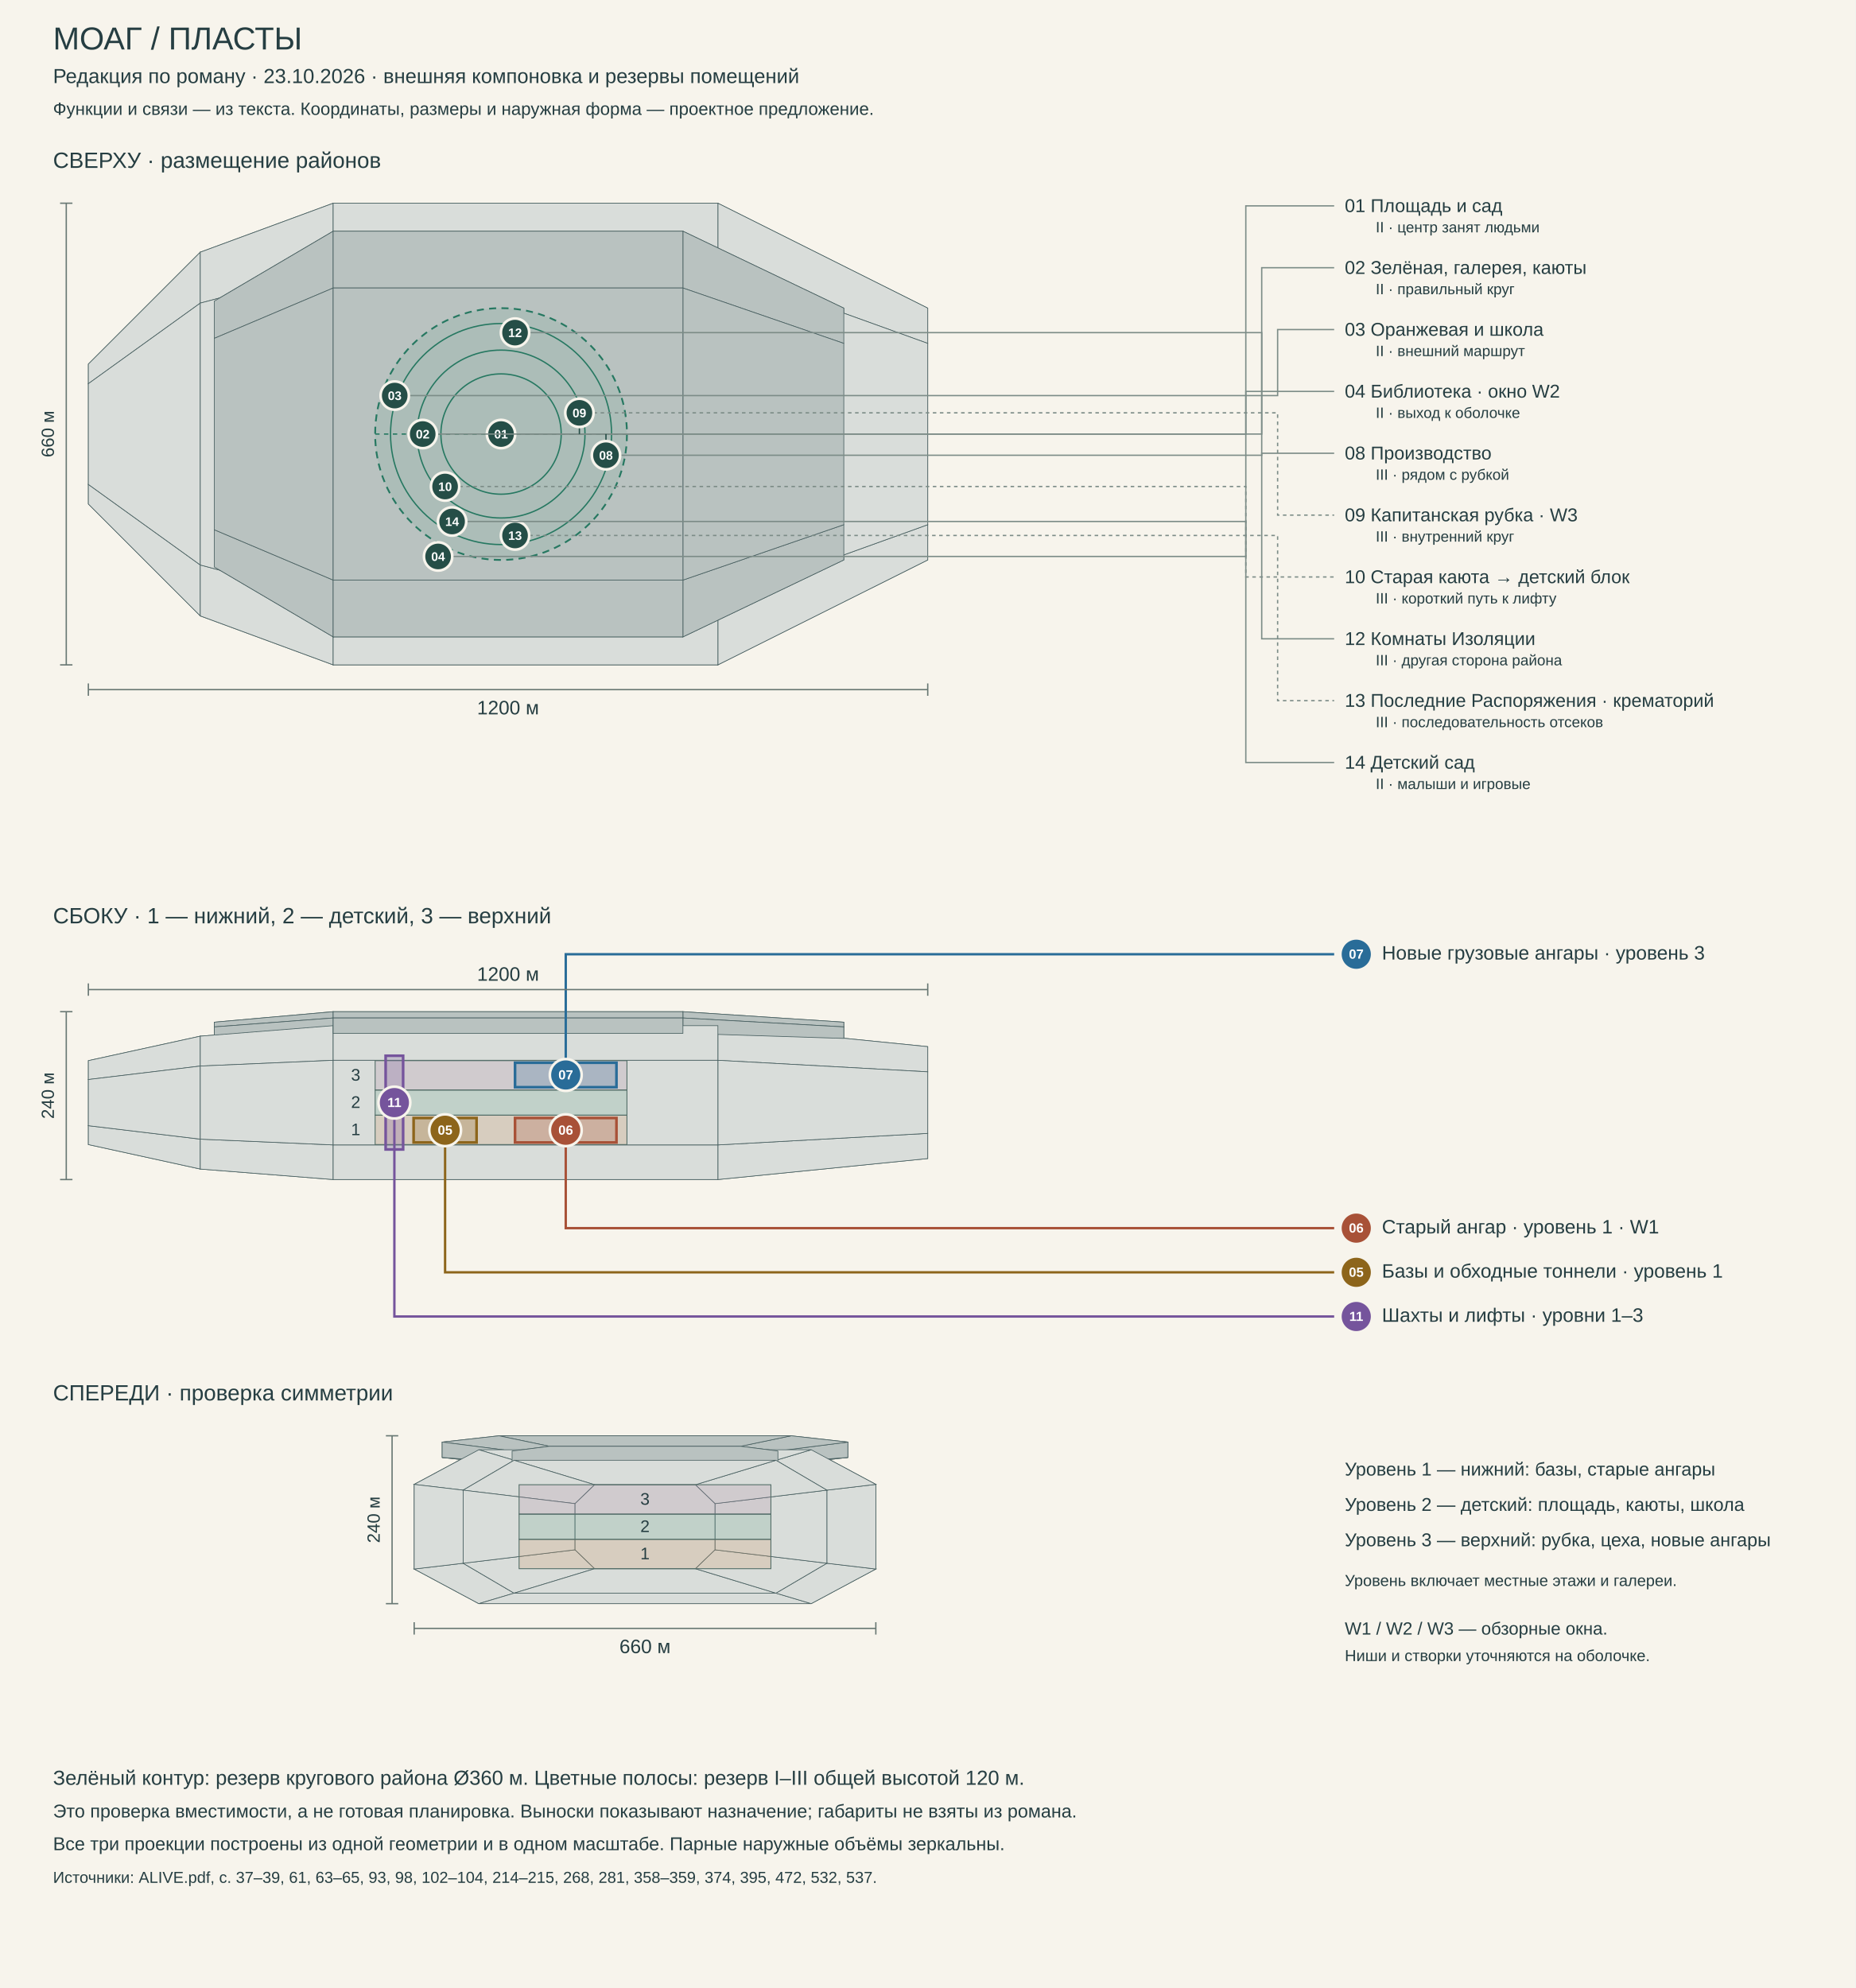
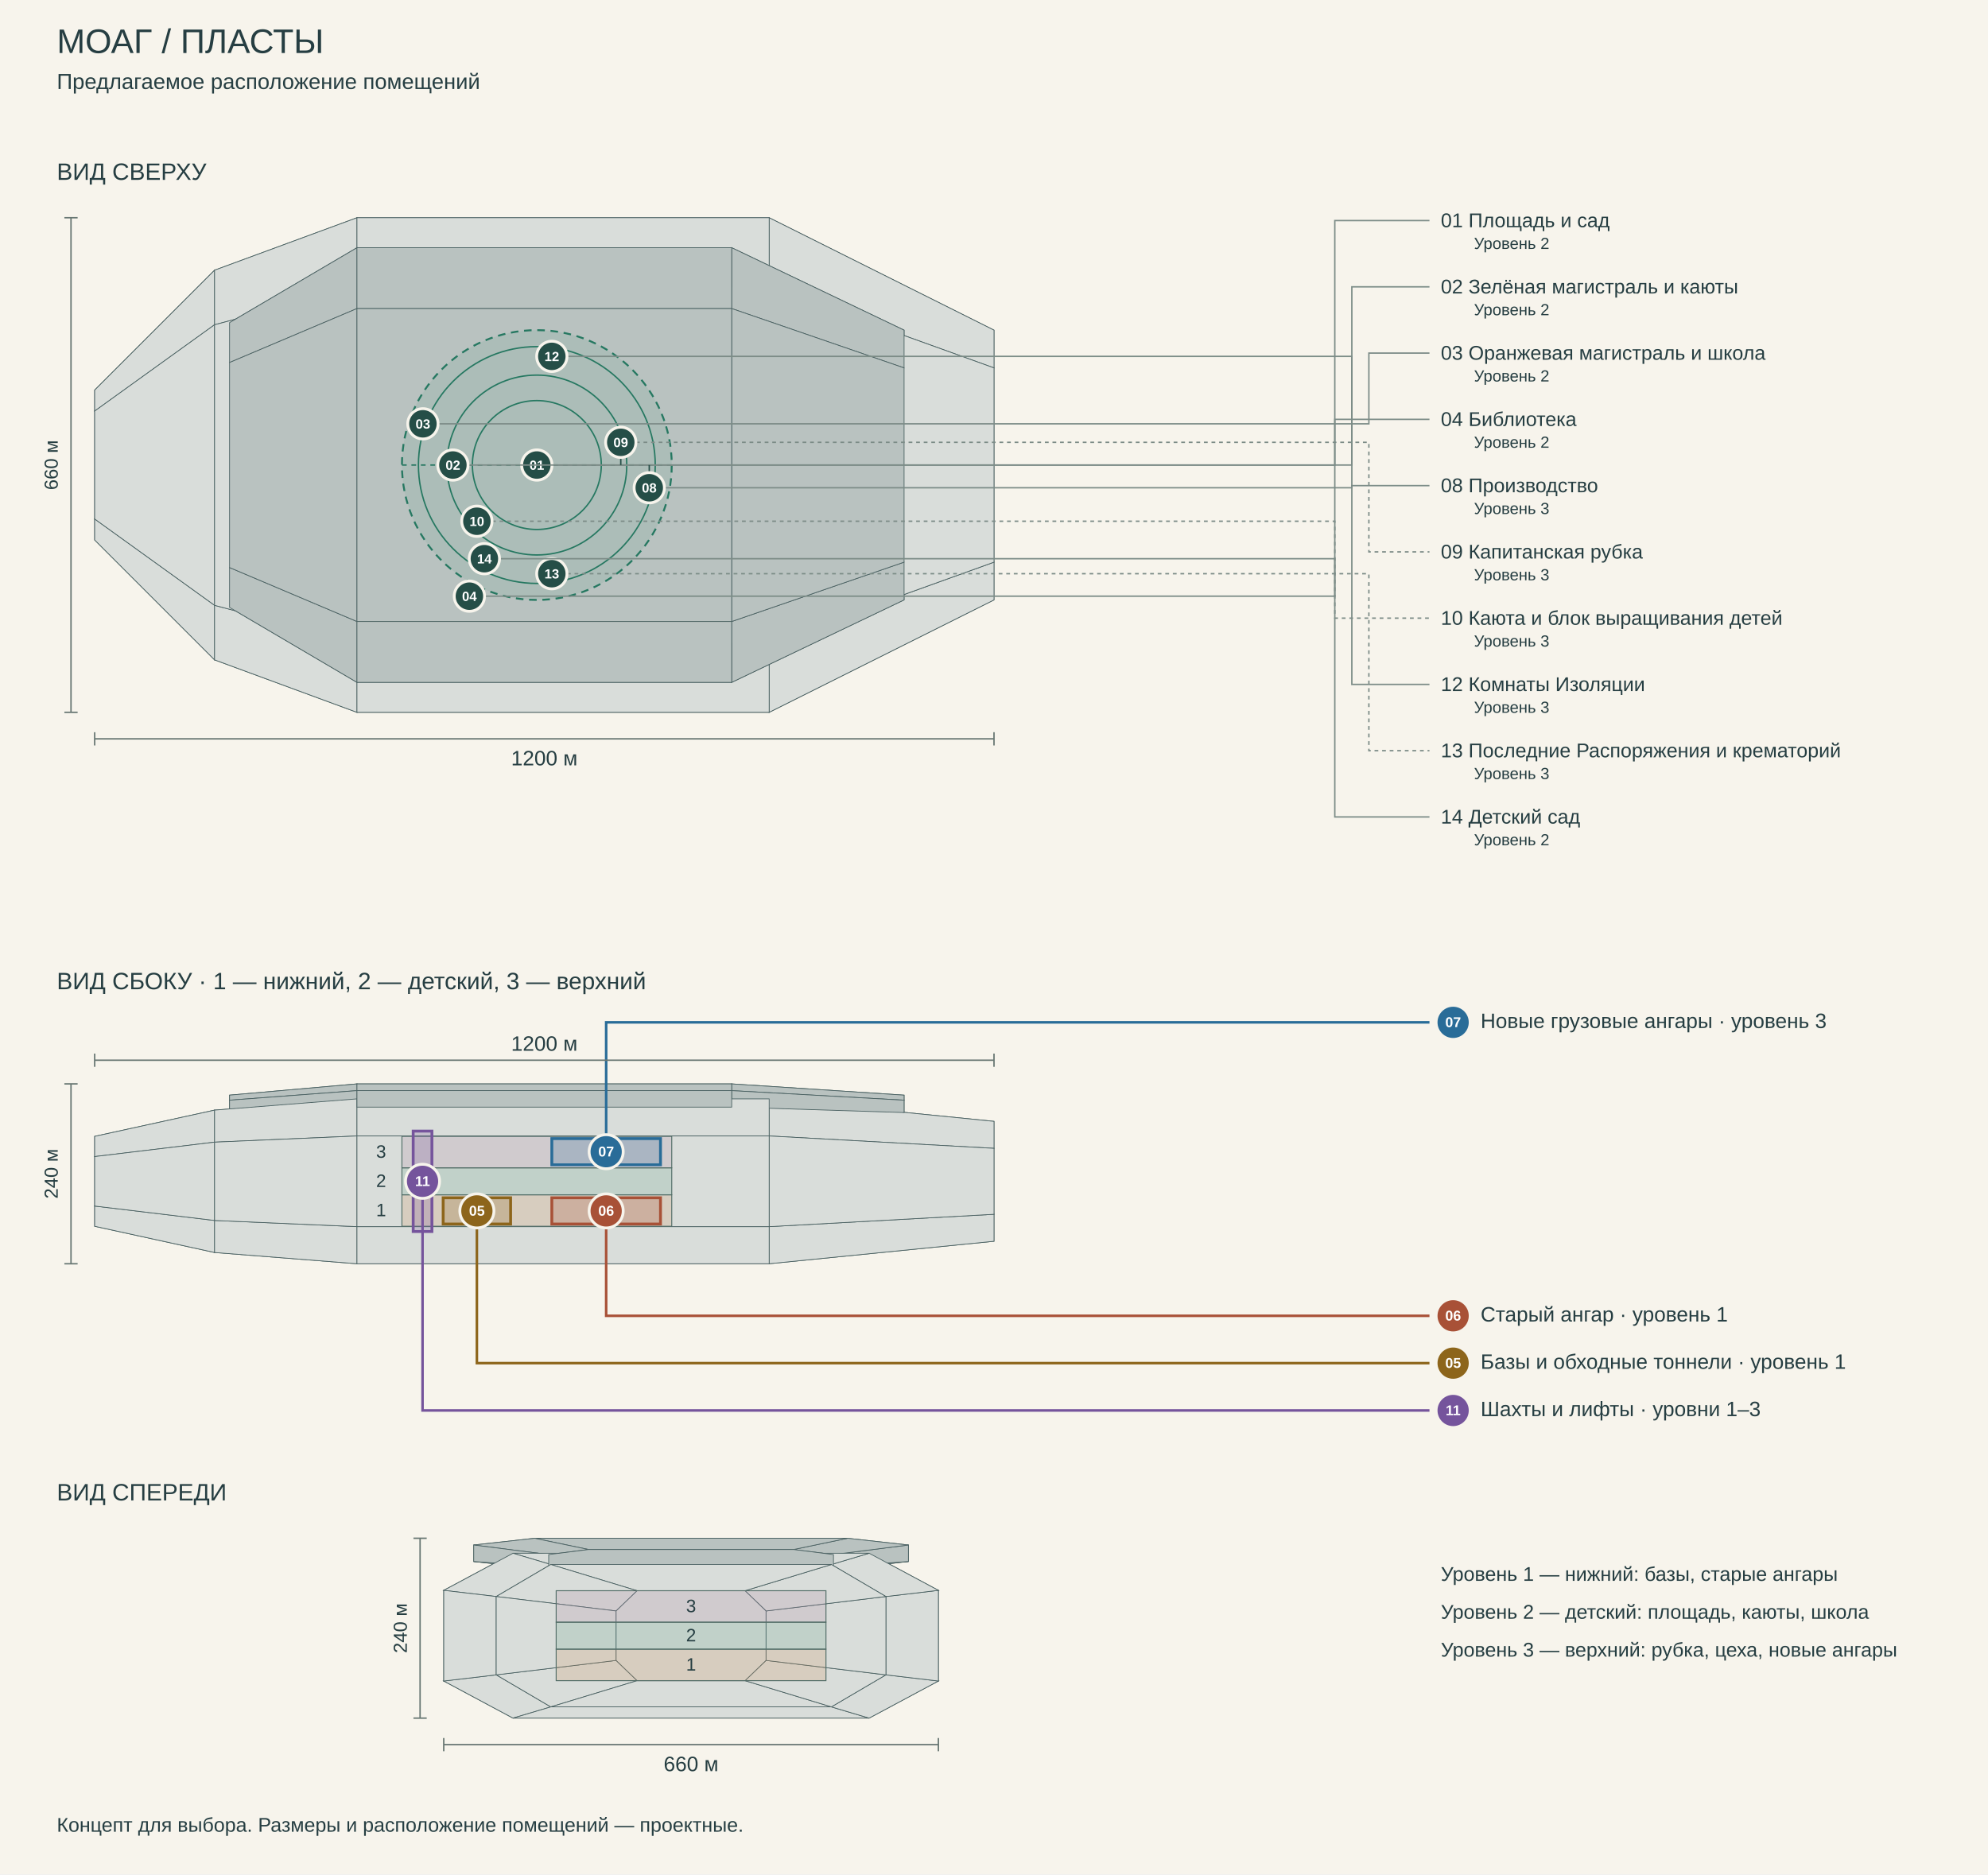
- <svg xmlns="http://www.w3.org/2000/svg" width="2100" height="2250" viewBox="0 0 2100 2250">
-   <rect width="2100" height="2250" fill="#f7f4ec" />
+ <svg xmlns="http://www.w3.org/2000/svg" width="2100" height="1980" viewBox="0 0 2100 1980">
+   <rect width="2100" height="1980" fill="#f7f4ec" />
  <style>text{font-family:Arial,sans-serif;fill:#263e42} .num{font-weight:bold}</style>
  <text x="60" y="56" font-size="36">МОАГ / ПЛАСТЫ</text>
-   <text x="60" y="94" font-size="23">Редакция по роману · 23.10.2026 · внешняя компоновка и резервы помещений</text>
-   <text x="60" y="130" font-size="20">Функции и связи — из текста. Координаты, размеры и наружная форма — проектное предложение.</text>
-   <text x="60" y="190.0" font-size="25">СВЕРХУ · размещение районов</text>
+   <text x="60" y="94" font-size="23">Предлагаемое расположение помещений</text>
+   <text x="60" y="190.0" font-size="25">ВИД СВЕРХУ</text>
  <polygon points="377.08,679.35 377.08,303.15 812.50,303.15 812.50,679.35" fill="#d9ddda" stroke="#496061" stroke-width=".75" />
  <polygon points="226.67,639.45 226.67,343.05 377.08,303.15 377.08,679.35" fill="#d9ddda" stroke="#496061" stroke-width=".75" />
  <polygon points="812.50,679.35 812.50,303.15 1050.00,388.65 1050.00,593.85" fill="#d9ddda" stroke="#496061" stroke-width=".75" />
  <polygon points="377.08,752.50 377.08,679.35 812.50,679.35 812.50,752.50" fill="#d9ddda" stroke="#496061" stroke-width=".75" />
  <polygon points="377.08,303.15 377.08,230.00 812.50,230.00 812.50,303.15" fill="#d9ddda" stroke="#496061" stroke-width=".75" />
  <polygon points="226.67,697.08 226.67,639.45 377.08,679.35 377.08,752.50" fill="#d9ddda" stroke="#496061" stroke-width=".75" />
  <polygon points="226.67,343.05 226.67,285.42 377.08,230.00 377.08,303.15" fill="#d9ddda" stroke="#496061" stroke-width=".75" />
  <polygon points="100.00,548.25 100.00,434.25 226.67,343.05 226.67,639.45" fill="#d9ddda" stroke="#496061" stroke-width=".75" />
  <polygon points="812.50,752.50 812.50,679.35 1050.00,593.85 1050.00,633.75" fill="#d9ddda" stroke="#496061" stroke-width=".75" />
  <polygon points="812.50,303.15 812.50,230.00 1050.00,348.75 1050.00,388.65" fill="#d9ddda" stroke="#496061" stroke-width=".75" />
  <polygon points="100.00,570.42 100.00,548.25 226.67,639.45 226.67,697.08" fill="#d9ddda" stroke="#496061" stroke-width=".75" />
  <polygon points="100.00,434.25 100.00,412.08 226.67,285.42 226.67,343.05" fill="#d9ddda" stroke="#496061" stroke-width=".75" />
  <polygon points="100.00,412.08 100.00,434.25 226.67,343.05 226.67,285.42" fill="#d9ddda" stroke="#496061" stroke-width=".75" />
  <polygon points="100.00,548.25 100.00,570.42 226.67,697.08 226.67,639.45" fill="#d9ddda" stroke="#496061" stroke-width=".75" />
  <polygon points="812.50,230.00 812.50,303.15 1050.00,388.65 1050.00,348.75" fill="#d9ddda" stroke="#496061" stroke-width=".75" />
  <polygon points="812.50,679.35 812.50,752.50 1050.00,633.75 1050.00,593.85" fill="#d9ddda" stroke="#496061" stroke-width=".75" />
  <polygon points="100.00,434.25 100.00,548.25 226.67,639.45 226.67,343.05" fill="#d9ddda" stroke="#496061" stroke-width=".75" />
  <polygon points="226.67,285.42 226.67,343.05 377.08,303.15 377.08,230.00" fill="#d9ddda" stroke="#496061" stroke-width=".75" />
  <polygon points="226.67,639.45 226.67,697.08 377.08,752.50 377.08,679.35" fill="#d9ddda" stroke="#496061" stroke-width=".75" />
  <polygon points="377.08,230.00 377.08,303.15 812.50,303.15 812.50,230.00" fill="#d9ddda" stroke="#496061" stroke-width=".75" />
  <polygon points="377.08,679.35 377.08,752.50 812.50,752.50 812.50,679.35" fill="#d9ddda" stroke="#496061" stroke-width=".75" />
  <polygon points="242.50,599.55 242.50,382.95 377.08,325.95 377.08,656.55" fill="#b9c2c0" stroke="#496061" stroke-width=".75" />
  <polygon points="772.92,656.55 772.92,325.95 955.00,388.65 955.00,593.85" fill="#b9c2c0" stroke="#496061" stroke-width=".75" />
  <polygon points="377.08,656.55 377.08,325.95 772.92,325.95 772.92,656.55" fill="#b9c2c0" stroke="#496061" stroke-width=".75" />
  <polygon points="242.50,641.67 242.50,599.55 377.08,656.55 377.08,720.83" fill="#b9c2c0" stroke="#496061" stroke-width=".75" />
  <polygon points="242.50,382.95 242.50,340.83 377.08,261.67 377.08,325.95" fill="#b9c2c0" stroke="#496061" stroke-width=".75" />
  <polygon points="772.92,720.83 772.92,656.55 955.00,593.85 955.00,633.75" fill="#b9c2c0" stroke="#496061" stroke-width=".75" />
  <polygon points="772.92,325.95 772.92,261.67 955.00,348.75 955.00,388.65" fill="#b9c2c0" stroke="#496061" stroke-width=".75" />
  <polygon points="377.08,720.83 377.08,656.55 772.92,656.55 772.92,720.83" fill="#b9c2c0" stroke="#496061" stroke-width=".75" />
  <polygon points="377.08,325.95 377.08,261.67 772.92,261.67 772.92,325.95" fill="#b9c2c0" stroke="#496061" stroke-width=".75" />
  <polygon points="812.50,303.15 812.50,679.35 1050.00,593.85 1050.00,388.65" fill="#d9ddda" stroke="#496061" stroke-width=".75" />
  <polygon points="226.67,343.05 226.67,639.45 377.08,679.35 377.08,303.15" fill="#d9ddda" stroke="#496061" stroke-width=".75" />
  <polygon points="377.08,303.15 377.08,679.35 812.50,679.35 812.50,303.15" fill="#d9ddda" stroke="#496061" stroke-width=".75" />
  <polygon points="242.50,340.83 242.50,382.95 377.08,325.95 377.08,261.67" fill="#b9c2c0" stroke="#496061" stroke-width=".75" />
  <polygon points="242.50,599.55 242.50,641.67 377.08,720.83 377.08,656.55" fill="#b9c2c0" stroke="#496061" stroke-width=".75" />
  <polygon points="772.92,261.67 772.92,325.95 955.00,388.65 955.00,348.75" fill="#b9c2c0" stroke="#496061" stroke-width=".75" />
  <polygon points="772.92,656.55 772.92,720.83 955.00,633.75 955.00,593.85" fill="#b9c2c0" stroke="#496061" stroke-width=".75" />
  <polygon points="242.50,382.95 242.50,599.55 377.08,656.55 377.08,325.95" fill="#b9c2c0" stroke="#496061" stroke-width=".75" />
  <polygon points="772.92,325.95 772.92,656.55 955.00,593.85 955.00,388.65" fill="#b9c2c0" stroke="#496061" stroke-width=".75" />
  <polygon points="377.08,261.67 377.08,325.95 772.92,325.95 772.92,261.67" fill="#b9c2c0" stroke="#496061" stroke-width=".75" />
  <polygon points="377.08,656.55 377.08,720.83 772.92,720.83 772.92,656.55" fill="#b9c2c0" stroke="#496061" stroke-width=".75" />
  <polygon points="377.08,325.95 377.08,656.55 772.92,656.55 772.92,325.95" fill="#b9c2c0" stroke="#496061" stroke-width=".75" />
  <circle cx="567.083" cy="491.25" r="142.5" fill="#68a18e" fill-opacity=".16" stroke="#267861" stroke-width="2" stroke-dasharray="8 6" />
  <circle cx="567.083" cy="491.25" r="68.083" fill="none" stroke="#267861" stroke-width="1.5" />
  <circle cx="567.083" cy="491.25" r="95.0" fill="none" stroke="#267861" stroke-width="1.5" />
  <circle cx="567.083" cy="491.25" r="125.083" fill="none" stroke="#267861" stroke-width="1.5" />
  <polyline points="424.58,491.25 709.58,491.25" fill="none" stroke="#267861" stroke-width="1.5" stroke-dasharray="5 5" />
  <polyline points="567.08,491.25 1410.00,491.25 1410.00,233.00 1510.00,233.00" fill="none" stroke="#7c8c87" stroke-width="1.5" />
  <circle cx="567.083" cy="491.25" r="16" fill="#254e47" stroke="#f7f4ec" stroke-width="3" />
  <text x="567.083" y="496.25" font-size="14" text-anchor="middle" class="num" style="fill:white">01</text>
  <text x="1522" y="240" font-size="21">01  Площадь и сад</text>
-   <text x="1557" y="263" font-size="17">II · центр занят людьми</text>
+   <text x="1557" y="263" font-size="17">Уровень 2</text>
  <polyline points="478.42,491.25 1428.00,491.25 1428.00,303.00 1510.00,303.00" fill="none" stroke="#7c8c87" stroke-width="1.5" />
  <circle cx="478.417" cy="491.25" r="16" fill="#254e47" stroke="#f7f4ec" stroke-width="3" />
  <text x="478.417" y="496.25" font-size="14" text-anchor="middle" class="num" style="fill:white">02</text>
-   <text x="1522" y="310" font-size="21">02  Зелёная, галерея, каюты</text>
-   <text x="1557" y="333" font-size="17">II · правильный круг</text>
+   <text x="1522" y="310" font-size="21">02  Зелёная магистраль и каюты</text>
+   <text x="1557" y="333" font-size="17">Уровень 2</text>
  <polyline points="446.75,447.71 1446.00,447.71 1446.00,373.00 1510.00,373.00" fill="none" stroke="#7c8c87" stroke-width="1.5" />
  <circle cx="446.75" cy="447.708" r="16" fill="#254e47" stroke="#f7f4ec" stroke-width="3" />
  <text x="446.75" y="452.708" font-size="14" text-anchor="middle" class="num" style="fill:white">03</text>
-   <text x="1522" y="380" font-size="21">03  Оранжевая и школа</text>
-   <text x="1557" y="403" font-size="17">II · внешний маршрут</text>
+   <text x="1522" y="380" font-size="21">03  Оранжевая магистраль и школа</text>
+   <text x="1557" y="403" font-size="17">Уровень 2</text>
  <polyline points="495.83,629.79 1410.00,629.79 1410.00,443.00 1510.00,443.00" fill="none" stroke="#7c8c87" stroke-width="1.5" />
  <circle cx="495.833" cy="629.792" r="16" fill="#254e47" stroke="#f7f4ec" stroke-width="3" />
  <text x="495.833" y="634.792" font-size="14" text-anchor="middle" class="num" style="fill:white">04</text>
-   <text x="1522" y="450" font-size="21">04  Библиотека · окно W2</text>
-   <text x="1557" y="473" font-size="17">II · выход к оболочке</text>
+   <text x="1522" y="450" font-size="21">04  Библиотека</text>
+   <text x="1557" y="473" font-size="17">Уровень 2</text>
  <polyline points="685.83,491.25 685.83,515.25" fill="none" stroke="#254e47" stroke-width="1.5" />
  <polyline points="685.83,515.25 1428.00,515.25 1428.00,513.00 1510.00,513.00" fill="none" stroke="#7c8c87" stroke-width="1.5" />
  <circle cx="685.833" cy="515.25" r="16" fill="#254e47" stroke="#f7f4ec" stroke-width="3" />
  <text x="685.833" y="520.25" font-size="14" text-anchor="middle" class="num" style="fill:white">08</text>
  <text x="1522" y="520" font-size="21">08  Производство</text>
-   <text x="1557" y="543" font-size="17">III · рядом с рубкой</text>
+   <text x="1557" y="543" font-size="17">Уровень 3</text>
  <polyline points="655.75,491.25 655.75,467.25" fill="none" stroke="#254e47" stroke-width="1.5" />
  <polyline points="655.75,467.25 1446.00,467.25 1446.00,583.00 1510.00,583.00" fill="none" stroke="#7c8c87" stroke-width="1.5" stroke-dasharray="4 4" />
  <circle cx="655.75" cy="467.25" r="16" fill="#254e47" stroke="#f7f4ec" stroke-width="3" />
  <text x="655.75" y="472.25" font-size="14" text-anchor="middle" class="num" style="fill:white">09</text>
-   <text x="1522" y="590" font-size="21">09  Капитанская рубка · W3</text>
-   <text x="1557" y="613" font-size="17">III · внутренний круг</text>
+   <text x="1522" y="590" font-size="21">09  Капитанская рубка</text>
+   <text x="1557" y="613" font-size="17">Уровень 3</text>
  <polyline points="503.75,550.62 1410.00,550.62 1410.00,653.00 1510.00,653.00" fill="none" stroke="#7c8c87" stroke-width="1.5" stroke-dasharray="4 4" />
  <circle cx="503.75" cy="550.625" r="16" fill="#254e47" stroke="#f7f4ec" stroke-width="3" />
  <text x="503.75" y="555.625" font-size="14" text-anchor="middle" class="num" style="fill:white">10</text>
-   <text x="1522" y="660" font-size="21">10  Старая каюта → детский блок</text>
-   <text x="1557" y="683" font-size="17">III · короткий путь к лифту</text>
+   <text x="1522" y="660" font-size="21">10  Каюта и блок выращивания детей</text>
+   <text x="1557" y="683" font-size="17">Уровень 3</text>
  <polyline points="582.92,376.46 1428.00,376.46 1428.00,723.00 1510.00,723.00" fill="none" stroke="#7c8c87" stroke-width="1.5" />
  <circle cx="582.917" cy="376.458" r="16" fill="#254e47" stroke="#f7f4ec" stroke-width="3" />
  <text x="582.917" y="381.458" font-size="14" text-anchor="middle" class="num" style="fill:white">12</text>
  <text x="1522" y="730" font-size="21">12  Комнаты Изоляции</text>
-   <text x="1557" y="753" font-size="17">III · другая сторона района</text>
+   <text x="1557" y="753" font-size="17">Уровень 3</text>
  <polyline points="582.92,606.04 1446.00,606.04 1446.00,793.00 1510.00,793.00" fill="none" stroke="#7c8c87" stroke-width="1.5" stroke-dasharray="4 4" />
  <circle cx="582.917" cy="606.042" r="16" fill="#254e47" stroke="#f7f4ec" stroke-width="3" />
  <text x="582.917" y="611.042" font-size="14" text-anchor="middle" class="num" style="fill:white">13</text>
-   <text x="1522" y="800" font-size="21">13  Последние Распоряжения · крематорий</text>
-   <text x="1557" y="823" font-size="17">III · последовательность отсеков</text>
+   <text x="1522" y="800" font-size="21">13  Последние Распоряжения и крематорий</text>
+   <text x="1557" y="823" font-size="17">Уровень 3</text>
  <polyline points="511.67,590.21 1410.00,590.21 1410.00,863.00 1510.00,863.00" fill="none" stroke="#7c8c87" stroke-width="1.5" />
  <circle cx="511.667" cy="590.208" r="16" fill="#254e47" stroke="#f7f4ec" stroke-width="3" />
  <text x="511.667" y="595.208" font-size="14" text-anchor="middle" class="num" style="fill:white">14</text>
  <text x="1522" y="870" font-size="21">14  Детский сад</text>
-   <text x="1557" y="893" font-size="17">II · малыши и игровые</text>
+   <text x="1557" y="893" font-size="17">Уровень 2</text>
  <polyline points="100.00,773.50 100.00,787.50" fill="none" stroke="#687773" stroke-width="1.5" />
  <polyline points="1050.00,773.50 1050.00,787.50" fill="none" stroke="#687773" stroke-width="1.5" />
  <polyline points="100.00,780.50 1050.00,780.50" fill="none" stroke="#687773" stroke-width="1.5" />
  <text x="575.0" y="808.5" font-size="22" text-anchor="middle">1200 м</text>
  <polyline points="75.00,230.00 75.00,752.50" fill="none" stroke="#687773" stroke-width="1.5" />
  <polyline points="68.00,230.00 82.00,230.00" fill="none" stroke="#687773" stroke-width="1.5" />
  <polyline points="68.00,752.50 82.00,752.50" fill="none" stroke="#687773" stroke-width="1.5" />
  <text x="61" y="491.25" font-size="20" text-anchor="middle" transform="rotate(-90 61 491.25)">660 м</text>
-   <text x="60" y="1045.0" font-size="25">СБОКУ · 1 — нижний, 2 — детский, 3 — верхний</text>
+   <text x="60" y="1045.0" font-size="25">ВИД СБОКУ · 1 — нижний, 2 — детский, 3 — верхний</text>
  <polygon points="377.08,1295.81 377.08,1200.02 812.50,1200.02 812.50,1295.81" fill="#d9ddda" stroke="#496061" stroke-width=".75" />
  <polygon points="226.67,1289.28 226.67,1206.55 377.08,1200.02 377.08,1295.81" fill="#d9ddda" stroke="#496061" stroke-width=".75" />
  <polygon points="377.08,1169.54 377.08,1152.12 772.92,1152.12 772.92,1169.54" fill="#b9c2c0" stroke="#496061" stroke-width=".75" />
  <polygon points="377.08,1335.00 377.08,1295.81 812.50,1295.81 812.50,1335.00" fill="#d9ddda" stroke="#496061" stroke-width=".75" />
  <polygon points="377.08,1200.02 377.08,1160.83 812.50,1160.83 812.50,1200.02" fill="#d9ddda" stroke="#496061" stroke-width=".75" />
  <polygon points="812.50,1295.81 812.50,1200.02 1050.00,1213.08 1050.00,1282.75" fill="#d9ddda" stroke="#496061" stroke-width=".75" />
  <polygon points="226.67,1323.12 226.67,1289.28 377.08,1295.81 377.08,1335.00" fill="#d9ddda" stroke="#496061" stroke-width=".75" />
  <polygon points="226.67,1206.55 226.67,1172.71 377.08,1160.83 377.08,1200.02" fill="#d9ddda" stroke="#496061" stroke-width=".75" />
  <polygon points="377.08,1176.67 377.08,1169.54 772.92,1169.54 772.92,1176.67" fill="#b9c2c0" stroke="#496061" stroke-width=".75" />
  <polygon points="377.08,1152.12 377.08,1145.00 772.92,1145.00 772.92,1152.12" fill="#b9c2c0" stroke="#496061" stroke-width=".75" />
  <polygon points="242.50,1175.28 242.50,1162.22 377.08,1152.12 377.08,1169.54" fill="#b9c2c0" stroke="#496061" stroke-width=".75" />
  <polygon points="772.92,1169.54 772.92,1152.12 955.00,1162.22 955.00,1175.28" fill="#b9c2c0" stroke="#496061" stroke-width=".75" />
  <polygon points="812.50,1335.00 812.50,1295.81 1050.00,1282.75 1050.00,1311.25" fill="#d9ddda" stroke="#496061" stroke-width=".75" />
  <polygon points="812.50,1200.02 812.50,1160.83 1050.00,1184.58 1050.00,1213.08" fill="#d9ddda" stroke="#496061" stroke-width=".75" />
  <polygon points="242.50,1180.62 242.50,1175.28 377.08,1169.54 377.08,1176.67" fill="#b9c2c0" stroke="#496061" stroke-width=".75" />
  <polygon points="242.50,1162.22 242.50,1156.88 377.08,1145.00 377.08,1152.12" fill="#b9c2c0" stroke="#496061" stroke-width=".75" />
  <polygon points="772.92,1176.67 772.92,1169.54 955.00,1175.28 955.00,1180.62" fill="#b9c2c0" stroke="#496061" stroke-width=".75" />
  <polygon points="772.92,1152.12 772.92,1145.00 955.00,1156.88 955.00,1162.22" fill="#b9c2c0" stroke="#496061" stroke-width=".75" />
  <polygon points="100.00,1274.04 100.00,1221.79 226.67,1206.55 226.67,1289.28" fill="#d9ddda" stroke="#496061" stroke-width=".75" />
  <polygon points="100.00,1295.42 100.00,1274.04 226.67,1289.28 226.67,1323.12" fill="#d9ddda" stroke="#496061" stroke-width=".75" />
  <polygon points="100.00,1221.79 100.00,1200.42 226.67,1172.71 226.67,1206.55" fill="#d9ddda" stroke="#496061" stroke-width=".75" />
  <polygon points="100.00,1274.04 100.00,1295.42 226.67,1323.12 226.67,1289.28" fill="#d9ddda" stroke="#496061" stroke-width=".75" />
  <polygon points="100.00,1200.42 100.00,1221.79 226.67,1206.55 226.67,1172.71" fill="#d9ddda" stroke="#496061" stroke-width=".75" />
  <polygon points="100.00,1221.79 100.00,1274.04 226.67,1289.28 226.67,1206.55" fill="#d9ddda" stroke="#496061" stroke-width=".75" />
  <polygon points="772.92,1169.54 772.92,1176.67 955.00,1180.62 955.00,1175.28" fill="#b9c2c0" stroke="#496061" stroke-width=".75" />
  <polygon points="772.92,1145.00 772.92,1152.12 955.00,1162.22 955.00,1156.88" fill="#b9c2c0" stroke="#496061" stroke-width=".75" />
  <polygon points="242.50,1175.28 242.50,1180.62 377.08,1176.67 377.08,1169.54" fill="#b9c2c0" stroke="#496061" stroke-width=".75" />
  <polygon points="242.50,1156.88 242.50,1162.22 377.08,1152.12 377.08,1145.00" fill="#b9c2c0" stroke="#496061" stroke-width=".75" />
  <polygon points="812.50,1295.81 812.50,1335.00 1050.00,1311.25 1050.00,1282.75" fill="#d9ddda" stroke="#496061" stroke-width=".75" />
  <polygon points="812.50,1160.83 812.50,1200.02 1050.00,1213.08 1050.00,1184.58" fill="#d9ddda" stroke="#496061" stroke-width=".75" />
  <polygon points="772.92,1152.12 772.92,1169.54 955.00,1175.28 955.00,1162.22" fill="#b9c2c0" stroke="#496061" stroke-width=".75" />
  <polygon points="242.50,1162.22 242.50,1175.28 377.08,1169.54 377.08,1152.12" fill="#b9c2c0" stroke="#496061" stroke-width=".75" />
  <polygon points="377.08,1169.54 377.08,1176.67 772.92,1176.67 772.92,1169.54" fill="#b9c2c0" stroke="#496061" stroke-width=".75" />
  <polygon points="377.08,1145.00 377.08,1152.12 772.92,1152.12 772.92,1145.00" fill="#b9c2c0" stroke="#496061" stroke-width=".75" />
  <polygon points="226.67,1289.28 226.67,1323.12 377.08,1335.00 377.08,1295.81" fill="#d9ddda" stroke="#496061" stroke-width=".75" />
  <polygon points="226.67,1172.71 226.67,1206.55 377.08,1200.02 377.08,1160.83" fill="#d9ddda" stroke="#496061" stroke-width=".75" />
  <polygon points="812.50,1200.02 812.50,1295.81 1050.00,1282.75 1050.00,1213.08" fill="#d9ddda" stroke="#496061" stroke-width=".75" />
  <polygon points="377.08,1295.81 377.08,1335.00 812.50,1335.00 812.50,1295.81" fill="#d9ddda" stroke="#496061" stroke-width=".75" />
  <polygon points="377.08,1160.83 377.08,1200.02 812.50,1200.02 812.50,1160.83" fill="#d9ddda" stroke="#496061" stroke-width=".75" />
  <polygon points="377.08,1152.12 377.08,1169.54 772.92,1169.54 772.92,1152.12" fill="#b9c2c0" stroke="#496061" stroke-width=".75" />
  <polygon points="226.67,1206.55 226.67,1289.28 377.08,1295.81 377.08,1200.02" fill="#d9ddda" stroke="#496061" stroke-width=".75" />
  <polygon points="377.08,1200.02 377.08,1295.81 812.50,1295.81 812.50,1200.02" fill="#d9ddda" stroke="#496061" stroke-width=".75" />
  <rect x="424.583" y="1262.167" width="285" height="33.25" fill="#cc9767" fill-opacity=".23" stroke="#536e68" stroke-width="1" />
  <text x="402.583" y="1284.792" font-size="19" text-anchor="middle">1</text>
  <rect x="424.583" y="1233.667" width="285" height="28.5" fill="#70a78f" fill-opacity=".23" stroke="#536e68" stroke-width="1" />
  <text x="402.583" y="1253.917" font-size="19" text-anchor="middle">2</text>
  <rect x="424.583" y="1200.417" width="285" height="33.25" fill="#b18ba6" fill-opacity=".23" stroke="#536e68" stroke-width="1" />
  <text x="402.583" y="1223.042" font-size="19" text-anchor="middle">3</text>
  <rect x="582.917" y="1202.792" width="114.792" height="27.708" fill="#296c98" fill-opacity=".23" stroke="#296c98" stroke-width="3" />
  <polyline points="640.31,1216.65 640.31,1080.00 1510.00,1080.00" fill="none" stroke="#296c98" stroke-width="2.7" />
  <circle cx="640.312" cy="1216.646" r="18" fill="#296c98" stroke="#f7f4ec" stroke-width="3" />
  <text x="640.312" y="1221.646" font-size="15" text-anchor="middle" class="num" style="fill:white">07</text>
  <circle cx="1535" cy="1080.0" r="18" fill="#296c98" stroke="#f7f4ec" stroke-width="3" />
  <text x="1535" y="1085.0" font-size="15" text-anchor="middle" class="num" style="fill:white">07</text>
  <text x="1564" y="1086.0" font-size="22">Новые грузовые ангары · уровень 3</text>
  <rect x="582.917" y="1265.333" width="114.792" height="27.708" fill="#a85137" fill-opacity=".23" stroke="#a85137" stroke-width="3" />
  <polyline points="640.31,1279.19 640.31,1390.00 1510.00,1390.00" fill="none" stroke="#a85137" stroke-width="2.7" />
  <circle cx="640.312" cy="1279.188" r="18" fill="#a85137" stroke="#f7f4ec" stroke-width="3" />
  <text x="640.312" y="1284.188" font-size="15" text-anchor="middle" class="num" style="fill:white">06</text>
  <circle cx="1535" cy="1390.0" r="18" fill="#a85137" stroke="#f7f4ec" stroke-width="3" />
  <text x="1535" y="1395.0" font-size="15" text-anchor="middle" class="num" style="fill:white">06</text>
-   <text x="1564" y="1396.0" font-size="22">Старый ангар · уровень 1 · W1</text>
+   <text x="1564" y="1396.0" font-size="22">Старый ангар · уровень 1</text>
  <rect x="468.125" y="1265.333" width="71.25" height="27.708" fill="#8d651b" fill-opacity=".23" stroke="#8d651b" stroke-width="3" />
  <polyline points="503.75,1279.19 503.75,1440.00 1510.00,1440.00" fill="none" stroke="#8d651b" stroke-width="2.7" />
  <circle cx="503.75" cy="1279.188" r="18" fill="#8d651b" stroke="#f7f4ec" stroke-width="3" />
  <text x="503.75" y="1284.188" font-size="15" text-anchor="middle" class="num" style="fill:white">05</text>
  <circle cx="1535" cy="1440.0" r="18" fill="#8d651b" stroke="#f7f4ec" stroke-width="3" />
  <text x="1535" y="1445.0" font-size="15" text-anchor="middle" class="num" style="fill:white">05</text>
  <text x="1564" y="1446.0" font-size="22">Базы и обходные тоннели · уровень 1</text>
  <rect x="436.458" y="1194.875" width="19.792" height="106.083" fill="#75549c" fill-opacity=".23" stroke="#75549c" stroke-width="3" />
  <polyline points="446.35,1247.92 446.35,1490.00 1510.00,1490.00" fill="none" stroke="#75549c" stroke-width="2.7" />
  <circle cx="446.354" cy="1247.917" r="18" fill="#75549c" stroke="#f7f4ec" stroke-width="3" />
  <text x="446.354" y="1252.917" font-size="15" text-anchor="middle" class="num" style="fill:white">11</text>
  <circle cx="1535" cy="1490.0" r="18" fill="#75549c" stroke="#f7f4ec" stroke-width="3" />
  <text x="1535" y="1495.0" font-size="15" text-anchor="middle" class="num" style="fill:white">11</text>
  <text x="1564" y="1496.0" font-size="22">Шахты и лифты · уровни 1–3</text>
  <polyline points="100.00,1113.00 100.00,1127.00" fill="none" stroke="#687773" stroke-width="1.5" />
  <polyline points="1050.00,1113.00 1050.00,1127.00" fill="none" stroke="#687773" stroke-width="1.5" />
  <polyline points="100.00,1120.00 1050.00,1120.00" fill="none" stroke="#687773" stroke-width="1.5" />
  <text x="575.0" y="1110.0" font-size="22" text-anchor="middle">1200 м</text>
  <polyline points="75.00,1145.00 75.00,1335.00" fill="none" stroke="#687773" stroke-width="1.5" />
  <polyline points="68.00,1145.00 82.00,1145.00" fill="none" stroke="#687773" stroke-width="1.5" />
  <polyline points="68.00,1335.00 82.00,1335.00" fill="none" stroke="#687773" stroke-width="1.5" />
  <text x="61" y="1240" font-size="20" text-anchor="middle" transform="rotate(-90 61 1240)">240 м</text>
-   <text x="60" y="1585.0" font-size="25">СПЕРЕДИ · проверка симметрии</text>
+   <text x="60" y="1585.0" font-size="25">ВИД СПЕРЕДИ</text>
  <polygon points="587.50,1762.75 627.40,1791.25 832.60,1791.25 872.50,1762.75 872.50,1693.08 832.60,1664.58 627.40,1664.58 587.50,1693.08" fill="#d9ddda" stroke="#496061" stroke-width=".75" />
  <polygon points="587.50,1655.28 627.40,1660.62 832.60,1660.62 872.50,1655.28 872.50,1642.22 832.60,1636.88 627.40,1636.88 587.50,1642.22" fill="#b9c2c0" stroke="#496061" stroke-width=".75" />
  <polygon points="468.75,1775.81 541.90,1815.00 627.40,1791.25 587.50,1762.75" fill="#d9ddda" stroke="#496061" stroke-width=".75" />
  <polygon points="541.90,1815.00 918.10,1815.00 832.60,1791.25 627.40,1791.25" fill="#d9ddda" stroke="#496061" stroke-width=".75" />
  <polygon points="918.10,1815.00 991.25,1775.81 872.50,1762.75 832.60,1791.25" fill="#d9ddda" stroke="#496061" stroke-width=".75" />
  <polygon points="991.25,1775.81 991.25,1680.02 872.50,1693.08 872.50,1762.75" fill="#d9ddda" stroke="#496061" stroke-width=".75" />
  <polygon points="991.25,1680.02 918.10,1640.83 832.60,1664.58 872.50,1693.08" fill="#d9ddda" stroke="#496061" stroke-width=".75" />
  <polygon points="918.10,1640.83 541.90,1640.83 627.40,1664.58 832.60,1664.58" fill="#d9ddda" stroke="#496061" stroke-width=".75" />
  <polygon points="541.90,1640.83 468.75,1680.02 587.50,1693.08 627.40,1664.58" fill="#d9ddda" stroke="#496061" stroke-width=".75" />
  <polygon points="468.75,1680.02 468.75,1775.81 587.50,1762.75 587.50,1693.08" fill="#d9ddda" stroke="#496061" stroke-width=".75" />
  <polygon points="500.42,1649.54 564.70,1656.67 627.40,1660.62 587.50,1655.28" fill="#b9c2c0" stroke="#496061" stroke-width=".75" />
  <polygon points="564.70,1656.67 895.30,1656.67 832.60,1660.62 627.40,1660.62" fill="#b9c2c0" stroke="#496061" stroke-width=".75" />
  <polygon points="895.30,1656.67 959.58,1649.54 872.50,1655.28 832.60,1660.62" fill="#b9c2c0" stroke="#496061" stroke-width=".75" />
  <polygon points="959.58,1649.54 959.58,1632.12 872.50,1642.22 872.50,1655.28" fill="#b9c2c0" stroke="#496061" stroke-width=".75" />
  <polygon points="959.58,1632.12 895.30,1625.00 832.60,1636.88 872.50,1642.22" fill="#b9c2c0" stroke="#496061" stroke-width=".75" />
  <polygon points="895.30,1625.00 564.70,1625.00 627.40,1636.88 832.60,1636.88" fill="#b9c2c0" stroke="#496061" stroke-width=".75" />
  <polygon points="564.70,1625.00 500.42,1632.12 587.50,1642.22 627.40,1636.88" fill="#b9c2c0" stroke="#496061" stroke-width=".75" />
  <polygon points="500.42,1632.12 500.42,1649.54 587.50,1655.28 587.50,1642.22" fill="#b9c2c0" stroke="#496061" stroke-width=".75" />
  <polygon points="579.58,1655.28 621.70,1660.62 564.70,1656.67 500.42,1649.54" fill="#b9c2c0" stroke="#496061" stroke-width=".75" />
  <polygon points="621.70,1660.62 838.30,1660.62 895.30,1656.67 564.70,1656.67" fill="#b9c2c0" stroke="#496061" stroke-width=".75" />
  <polygon points="838.30,1660.62 880.42,1655.28 959.58,1649.54 895.30,1656.67" fill="#b9c2c0" stroke="#496061" stroke-width=".75" />
  <polygon points="880.42,1655.28 880.42,1642.22 959.58,1632.12 959.58,1649.54" fill="#b9c2c0" stroke="#496061" stroke-width=".75" />
  <polygon points="880.42,1642.22 838.30,1636.88 895.30,1625.00 959.58,1632.12" fill="#b9c2c0" stroke="#496061" stroke-width=".75" />
  <polygon points="838.30,1636.88 621.70,1636.88 564.70,1625.00 895.30,1625.00" fill="#b9c2c0" stroke="#496061" stroke-width=".75" />
  <polygon points="621.70,1636.88 579.58,1642.22 500.42,1632.12 564.70,1625.00" fill="#b9c2c0" stroke="#496061" stroke-width=".75" />
  <polygon points="579.58,1642.22 579.58,1655.28 500.42,1649.54 500.42,1632.12" fill="#b9c2c0" stroke="#496061" stroke-width=".75" />
  <polygon points="524.17,1769.28 581.80,1803.12 541.90,1815.00 468.75,1775.81" fill="#d9ddda" stroke="#496061" stroke-width=".75" />
  <polygon points="581.80,1803.12 878.20,1803.12 918.10,1815.00 541.90,1815.00" fill="#d9ddda" stroke="#496061" stroke-width=".75" />
  <polygon points="878.20,1803.12 935.83,1769.28 991.25,1775.81 918.10,1815.00" fill="#d9ddda" stroke="#496061" stroke-width=".75" />
  <polygon points="935.83,1769.28 935.83,1686.55 991.25,1680.02 991.25,1775.81" fill="#d9ddda" stroke="#496061" stroke-width=".75" />
  <polygon points="935.83,1686.55 878.20,1652.71 918.10,1640.83 991.25,1680.02" fill="#d9ddda" stroke="#496061" stroke-width=".75" />
  <polygon points="878.20,1652.71 581.80,1652.71 541.90,1640.83 918.10,1640.83" fill="#d9ddda" stroke="#496061" stroke-width=".75" />
  <polygon points="581.80,1652.71 524.17,1686.55 468.75,1680.02 541.90,1640.83" fill="#d9ddda" stroke="#496061" stroke-width=".75" />
  <polygon points="524.17,1686.55 524.17,1769.28 468.75,1775.81 468.75,1680.02" fill="#d9ddda" stroke="#496061" stroke-width=".75" />
  <polygon points="579.58,1642.22 621.70,1636.88 838.30,1636.88 880.42,1642.22 880.42,1655.28 838.30,1660.62 621.70,1660.62 579.58,1655.28" fill="#b9c2c0" stroke="#496061" stroke-width=".75" />
  <polygon points="650.83,1754.04 673.00,1775.42 581.80,1803.12 524.17,1769.28" fill="#d9ddda" stroke="#496061" stroke-width=".75" />
  <polygon points="673.00,1775.42 787.00,1775.42 878.20,1803.12 581.80,1803.12" fill="#d9ddda" stroke="#496061" stroke-width=".75" />
  <polygon points="787.00,1775.42 809.17,1754.04 935.83,1769.28 878.20,1803.12" fill="#d9ddda" stroke="#496061" stroke-width=".75" />
  <polygon points="809.17,1754.04 809.17,1701.79 935.83,1686.55 935.83,1769.28" fill="#d9ddda" stroke="#496061" stroke-width=".75" />
  <polygon points="809.17,1701.79 787.00,1680.42 878.20,1652.71 935.83,1686.55" fill="#d9ddda" stroke="#496061" stroke-width=".75" />
  <polygon points="787.00,1680.42 673.00,1680.42 581.80,1652.71 878.20,1652.71" fill="#d9ddda" stroke="#496061" stroke-width=".75" />
  <polygon points="673.00,1680.42 650.83,1701.79 524.17,1686.55 581.80,1652.71" fill="#d9ddda" stroke="#496061" stroke-width=".75" />
  <polygon points="650.83,1701.79 650.83,1754.04 524.17,1769.28 524.17,1686.55" fill="#d9ddda" stroke="#496061" stroke-width=".75" />
  <polygon points="650.83,1701.79 673.00,1680.42 787.00,1680.42 809.17,1701.79 809.17,1754.04 787.00,1775.42 673.00,1775.42 650.83,1754.04" fill="#d9ddda" stroke="#496061" stroke-width=".75" />
  <rect x="587.5" y="1742.167" width="285.0" height="33.25" fill="#cc9767" fill-opacity=".23" stroke="#536e68" stroke-width="1" />
  <text x="730.0" y="1764.792" font-size="19" text-anchor="middle">1</text>
  <rect x="587.5" y="1713.667" width="285.0" height="28.5" fill="#70a78f" fill-opacity=".23" stroke="#536e68" stroke-width="1" />
  <text x="730.0" y="1733.917" font-size="19" text-anchor="middle">2</text>
  <rect x="587.5" y="1680.417" width="285.0" height="33.25" fill="#b18ba6" fill-opacity=".23" stroke="#536e68" stroke-width="1" />
  <text x="730.0" y="1703.042" font-size="19" text-anchor="middle">3</text>
  <text x="1522" y="1670" font-size="21">Уровень 1 — нижний: базы, старые ангары</text>
  <text x="1522" y="1710" font-size="21">Уровень 2 — детский: площадь, каюты, школа</text>
  <text x="1522" y="1750" font-size="21">Уровень 3 — верхний: рубка, цеха, новые ангары</text>
-   <text x="1522" y="1795" font-size="18">Уровень включает местные этажи и галереи.</text>
-   <text x="1522" y="1850" font-size="20">W1 / W2 / W3 — обзорные окна.</text>
-   <text x="1522" y="1880" font-size="18">Ниши и створки уточняются на оболочке.</text>
  <polyline points="468.75,1836.00 468.75,1850.00" fill="none" stroke="#687773" stroke-width="1.5" />
  <polyline points="991.25,1836.00 991.25,1850.00" fill="none" stroke="#687773" stroke-width="1.5" />
  <polyline points="468.75,1843.00 991.25,1843.00" fill="none" stroke="#687773" stroke-width="1.5" />
-   <text x="730.0" y="1871.0" font-size="22" text-anchor="middle">660 м</text>
  <polyline points="443.75,1625.00 443.75,1815.00" fill="none" stroke="#687773" stroke-width="1.5" />
  <polyline points="436.75,1625.00 450.75,1625.00" fill="none" stroke="#687773" stroke-width="1.5" />
  <polyline points="436.75,1815.00 450.75,1815.00" fill="none" stroke="#687773" stroke-width="1.5" />
  <text x="429.75" y="1720" font-size="20" text-anchor="middle" transform="rotate(-90 429.75 1720)">240 м</text>
-   <text x="60" y="2020" font-size="23">Зелёный контур: резерв кругового района Ø360 м. Цветные полосы: резерв I–III общей высотой 120 м.</text>
-   <text x="60" y="2057" font-size="21">Это проверка вместимости, а не готовая планировка. Выноски показывают назначение; габариты не взяты из романа.</text>
-   <text x="60" y="2094" font-size="21">Все три проекции построены из одной геометрии и в одном масштабе. Парные наружные объёмы зеркальны.</text>
-   <text x="60" y="2131" font-size="18">Источники: ALIVE.pdf, с. 37–39, 61, 63–65, 93, 98, 102–104, 214–215, 268, 281, 358–359, 374, 395, 472, 532, 537.</text>
+   <text x="730.0" y="1871.0" font-size="22" text-anchor="middle">660 м</text>
+   <text x="60" y="1935" font-size="21">Концепт для выбора. Размеры и расположение помещений — проектные.</text>
</svg>
